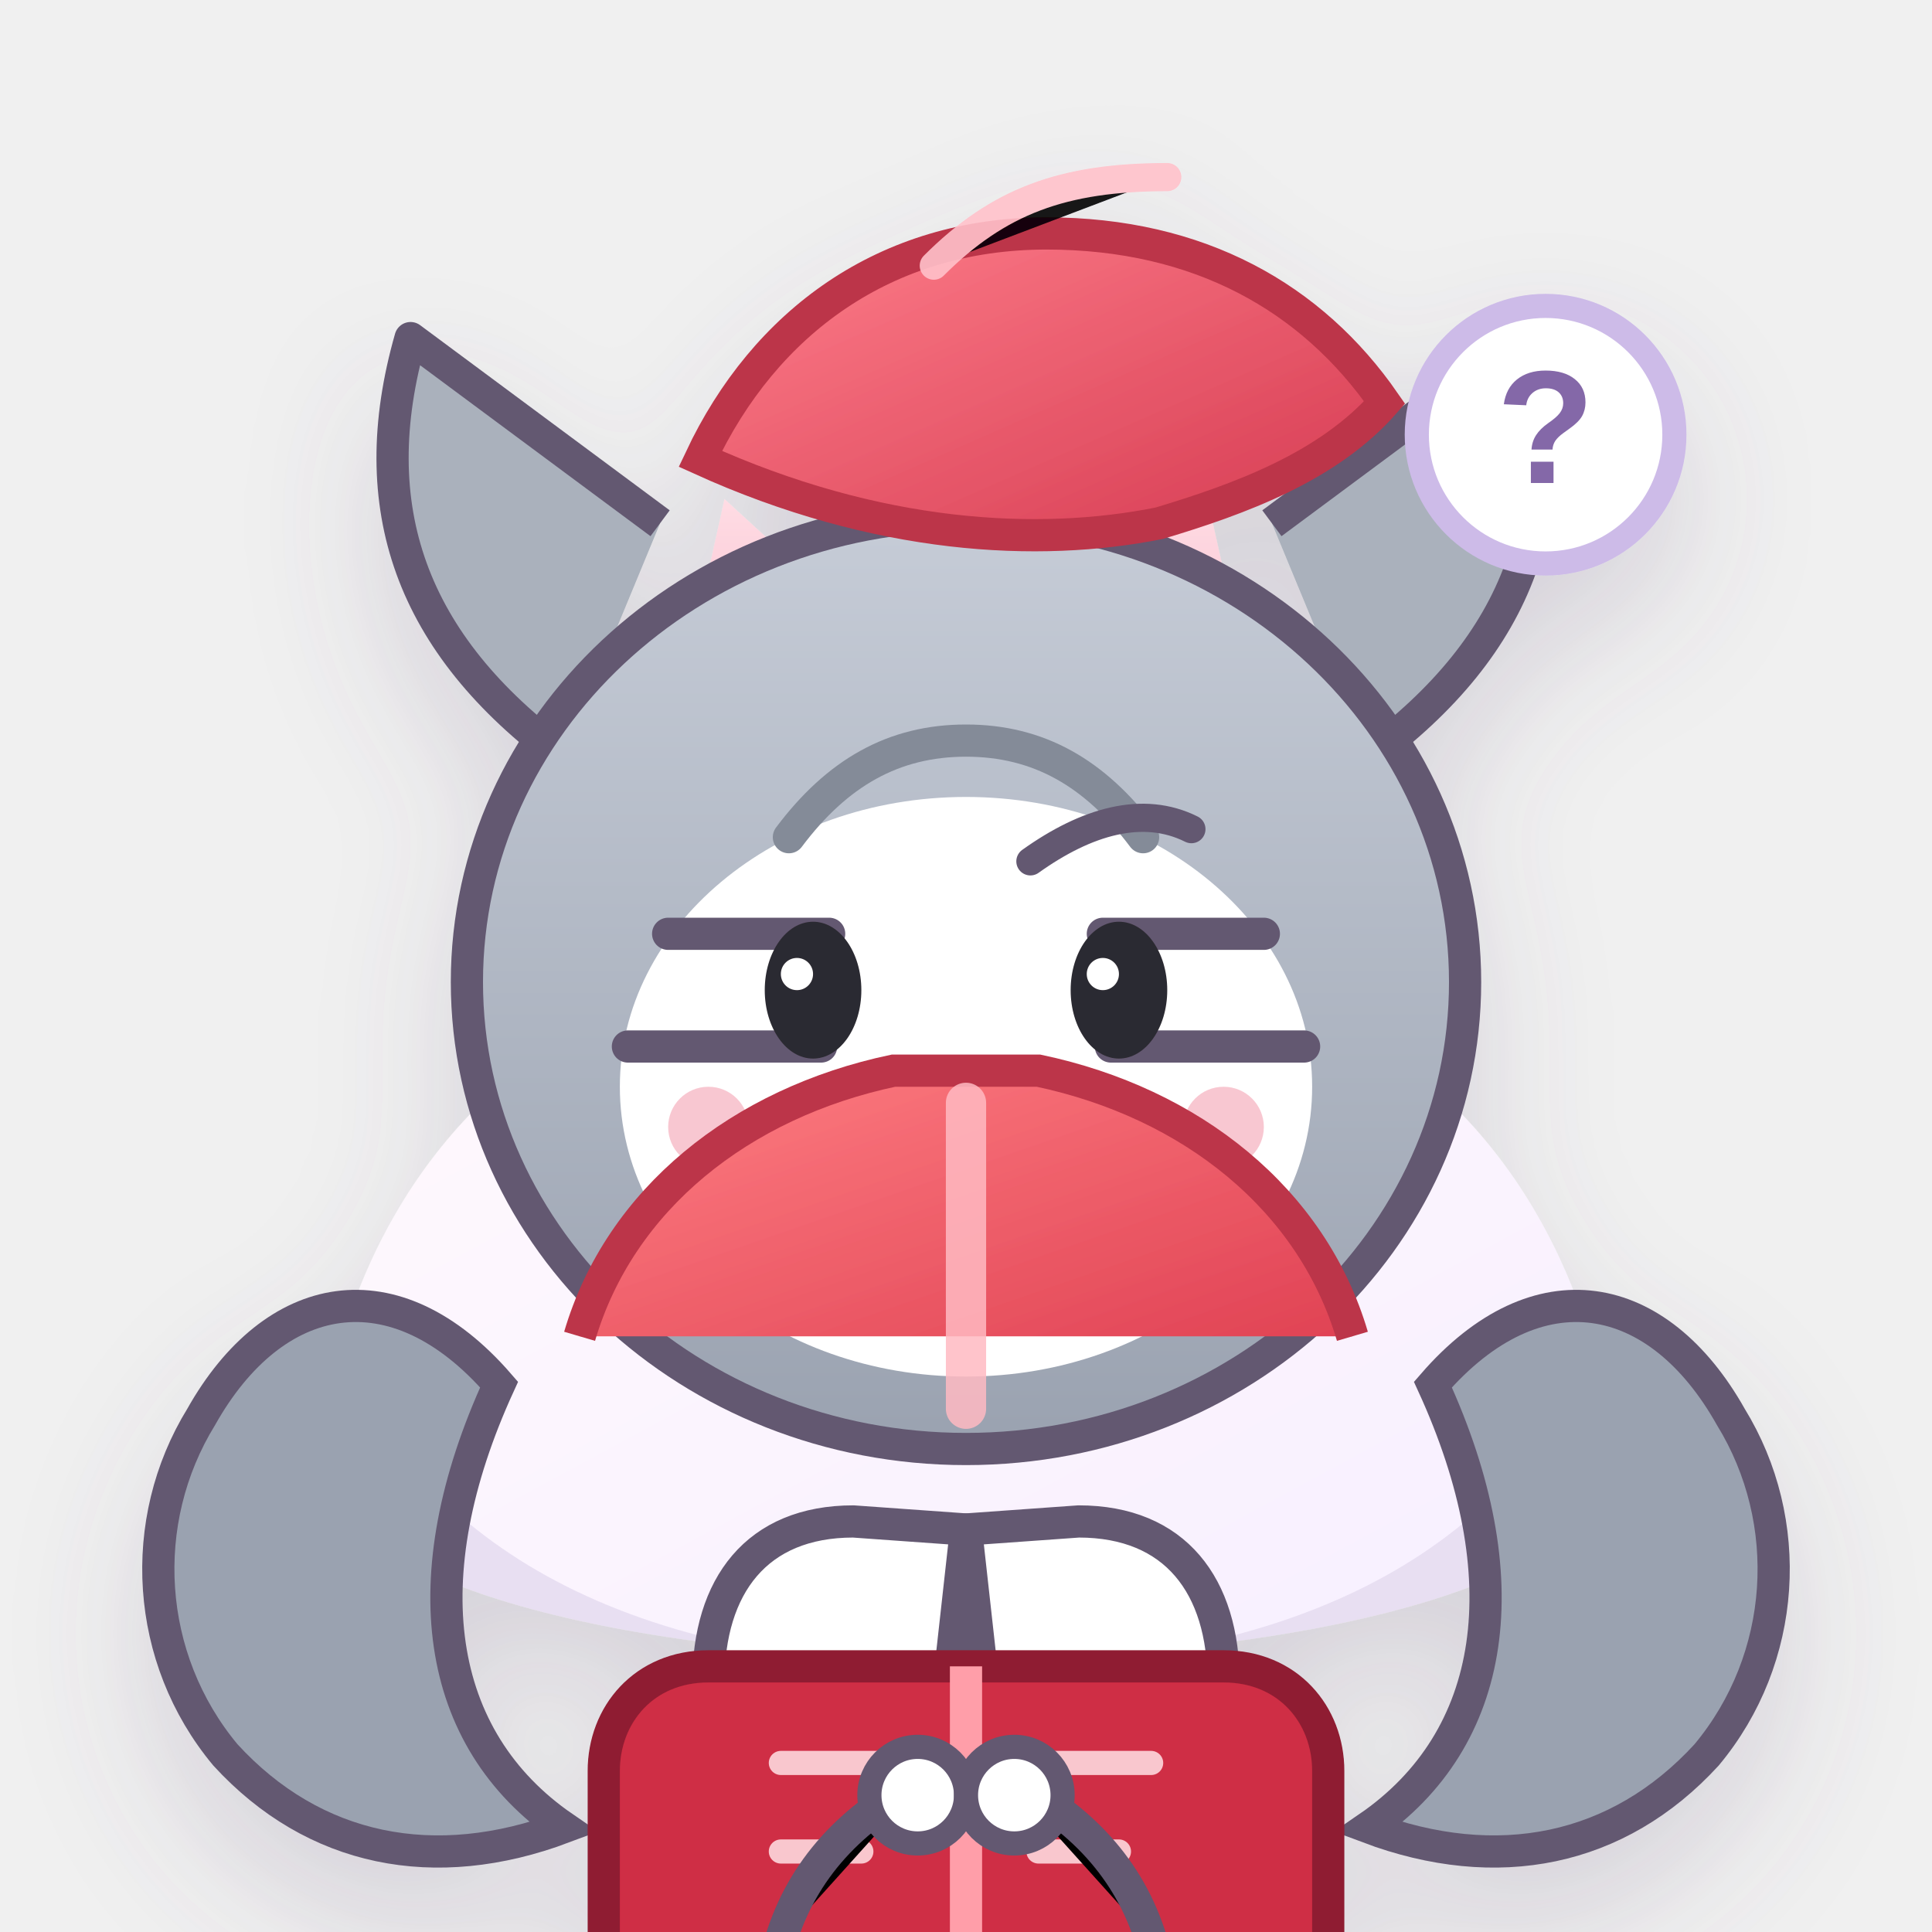
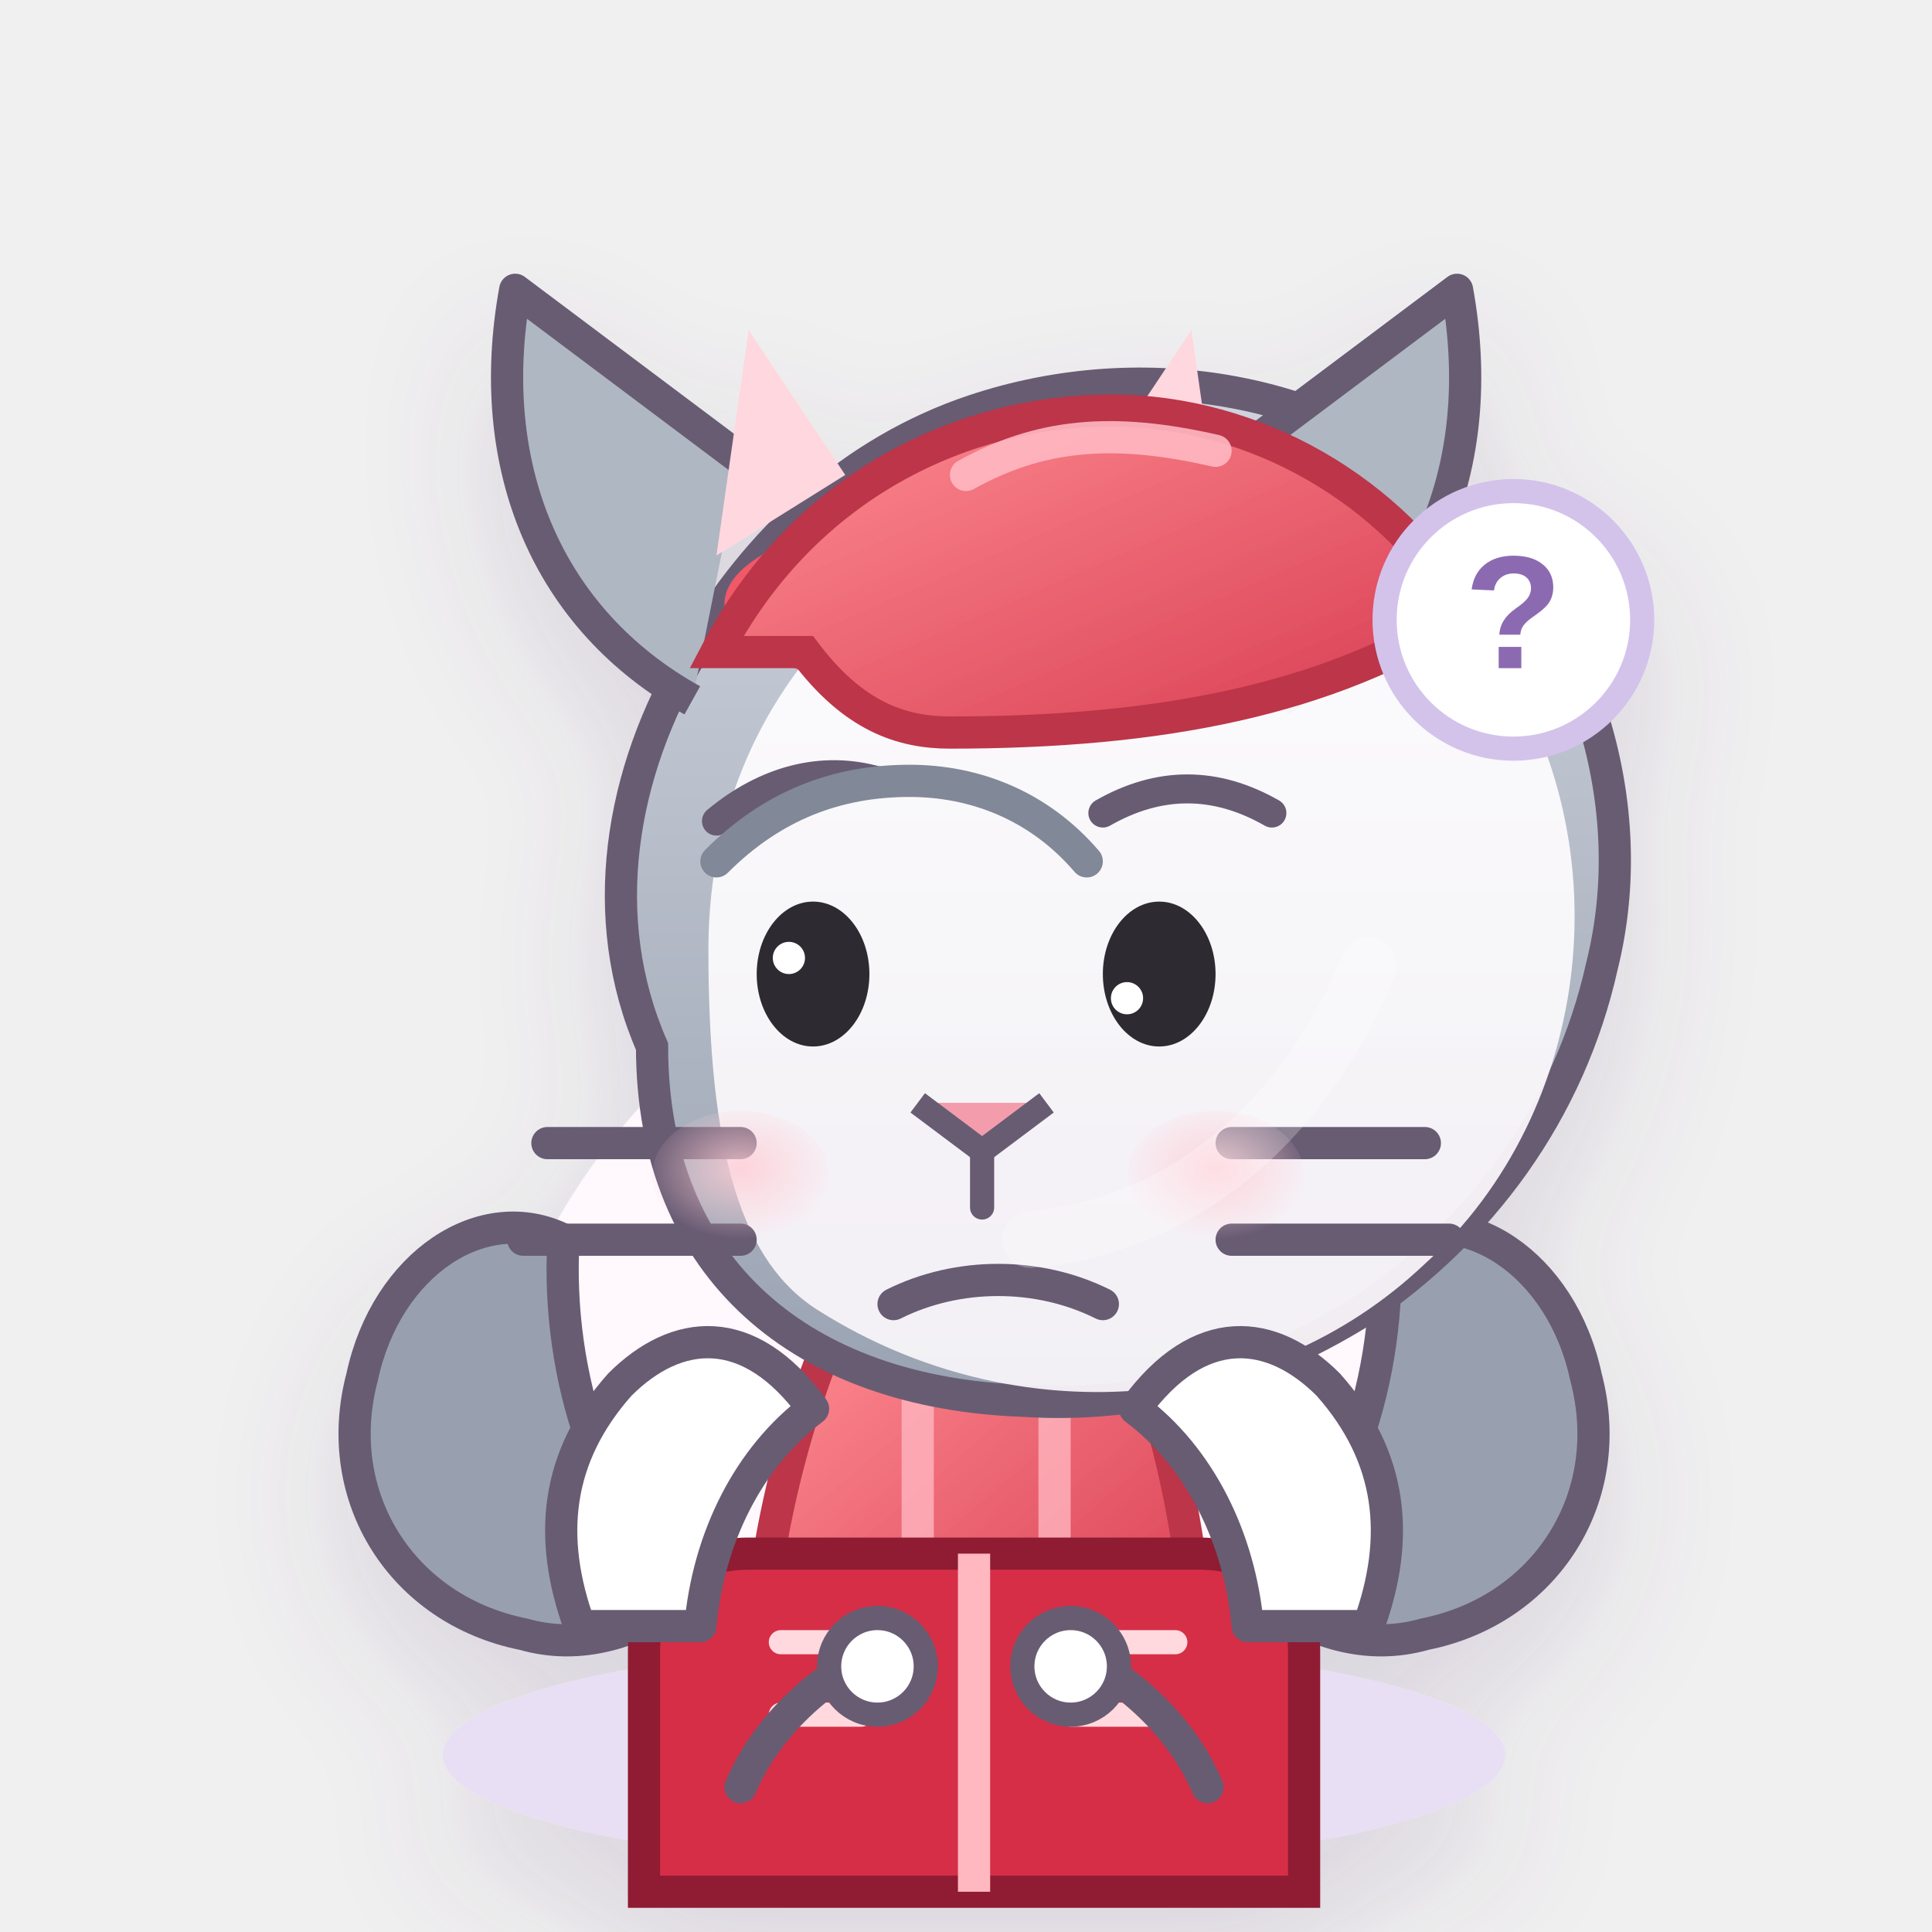
<svg xmlns="http://www.w3.org/2000/svg" viewBox="0 0 240 240" role="img" aria-label="쁘띠냥">
  <defs>
-     <linearGradient id="bg" x1="0" y1="0" x2="1" y2="1">
-       <stop offset="0" stop-color="#fff9fd" />
-       <stop offset="1" stop-color="#f7efff" />
+     <linearGradient id="petit-fur" x1="0" y1="0" x2="0" y2="1">
+       <stop offset="0" stop-color="#cfd4dd" />
+       <stop offset="1" stop-color="#9aa3b2" />
    </linearGradient>
-     <linearGradient id="fur" x1="0" y1="0" x2="0" y2="1">
-       <stop offset="0" stop-color="#c6ccd7" />
-       <stop offset="1" stop-color="#9aa2b0" />
+     <linearGradient id="petit-cream" x1="0" y1="0" x2="0" y2="1">
+       <stop offset="0" stop-color="#ffffff" />
+       <stop offset="1" stop-color="#f7f3f8" />
    </linearGradient>
-     <linearGradient id="ear" x1="0" y1="0" x2="0" y2="1">
-       <stop offset="0" stop-color="#ffdce4" />
-       <stop offset="1" stop-color="#f6bccc" />
+     <linearGradient id="petit-red" x1="0" y1="0" x2="1" y2="1">
+       <stop offset="0" stop-color="#ff8d93" />
+       <stop offset="1" stop-color="#d73b50" />
    </linearGradient>
-     <linearGradient id="beret" x1="0" y1="0" x2="1" y2="1">
-       <stop offset="0" stop-color="#ff7f8b" />
-       <stop offset="1" stop-color="#d53a51" />
-     </linearGradient>
-     <linearGradient id="coat" x1="0" y1="0" x2="1" y2="1">
-       <stop offset="0" stop-color="#ff7f83" />
-       <stop offset="1" stop-color="#e04254" />
-     </linearGradient>
-     <filter id="shadow" x="-20%" y="-20%" width="140%" height="140%">
-       <feDropShadow dx="0" dy="8" stdDeviation="8" flood-color="#6b547f" flood-opacity=".18" />
+     <radialGradient id="petit-blush" cx="50%" cy="45%" r="55%">
+       <stop offset="0" stop-color="#ffccd4" />
+       <stop offset="1" stop-color="#ffccd4" stop-opacity="0" />
+     </radialGradient>
+     <filter id="petit-shadow" x="-20%" y="-20%" width="140%" height="140%">
+       <feDropShadow dx="0" dy="8" stdDeviation="8" flood-color="#6b547f" flood-opacity=".16" />
    </filter>
  </defs>
-   <g filter="url(#shadow)">
-     <g transform="translate(120 120)">
-       <ellipse cx="0" cy="64" rx="78" ry="22" fill="#eadff6" opacity=".8" />
-       <path d="M-78 48c6-22 21-39 43-46h70c22 7 37 24 43 46-10 22-33 39-78 39s-68-17-78-39z" fill="url(#bg)" />
-       <path d="M-58 52c-11 24-8 44 8 55-16 6-31 3-42-9-10-12-11-29-3-42 9-16 24-19 37-4z" fill="#9aa2b0" stroke="#635871" stroke-width="4" />
-       <path d="M58 52c11 24 8 44-8 55 16 6 31 3 42-9 10-12 11-29 3-42-9-16-24-19-37-4z" fill="#9aa2b0" stroke="#635871" stroke-width="4" />
-       <path d="M-50-26c-19-14-25-31-19-52l31 23" fill="#aab1bc" stroke="#635871" stroke-width="4" stroke-linejoin="round" />
-       <path d="M50-26c19-14 25-31 19-52L38-55" fill="#aab1bc" stroke="#635871" stroke-width="4" stroke-linejoin="round" />
-       <path d="M-30-58-18-47-36-31" fill="url(#ear)" />
-       <path d="M30-58 18-47 36-31" fill="url(#ear)" />
-       <ellipse cx="0" cy="2" rx="62" ry="58" fill="url(#fur)" stroke="#635871" stroke-width="4" />
-       <ellipse cx="0" cy="15" rx="43" ry="36" fill="#fff" />
-       <path d="M-22-16c6-8 13-12 22-12s16 4 22 12" fill="none" stroke="#848b98" stroke-width="4" stroke-linecap="round" />
-       <path d="M-17-4h-20M-18 10h-24M17-4h20M18 10h24" stroke="#635871" stroke-width="4" stroke-linecap="round" />
-       <ellipse cx="-19" cy="3" rx="6" ry="8.5" fill="#2c2930" />
-       <ellipse cx="19" cy="3" rx="6" ry="8.5" fill="#2c2930" />
-       <circle cx="-21" cy="1" r="2" fill="#fff" />
-       <circle cx="17" cy="1" r="2" fill="#fff" />
-       <path d="M8-13c7-5 14-7 20-4" fill="none" stroke="#635871" stroke-width="3.5" stroke-linecap="round" />
-       <path d="M-8 18 0 24 8 18" fill="#f09dab" stroke="#635871" stroke-width="3" stroke-linejoin="round" />
-       <path d="M0 24v7" stroke="#635871" stroke-width="3" stroke-linecap="round" />
-       <path d="M-8 38c7-3 20-3 28 0" fill="none" stroke="#635871" stroke-width="4" stroke-linecap="round" />
-       <circle cx="-32" cy="20" r="5" fill="#f7bbc7" opacity=".82" />
-       <circle cx="32" cy="20" r="5" fill="#f7bbc7" opacity=".82" />
-       <path d="M-48 46c5-17 20-29 39-33h18c19 4 34 16 39 33" fill="url(#coat)" stroke="#bc3548" stroke-width="4" />
-       <path d="M0 17v38" stroke="#ffbac2" stroke-width="5" stroke-linecap="round" opacity=".85" />
-       <path d="M-14 69c-12 0-18 8-18 20v8h29l3-27z" fill="#fff" stroke="#635871" stroke-width="4" stroke-linejoin="round" />
-       <path d="M14 69c12 0 18 8 18 20v8H3L0 70z" fill="#fff" stroke="#635871" stroke-width="4" stroke-linejoin="round" />
-       <g transform="translate(0 87)">
-         <path d="M-32 0h64c8 0 13 6 13 13v39H-45V13C-45 6-40 0-32 0z" fill="#cf2d44" stroke="#8f1e31" stroke-width="4" />
-         <path d="M0 0v52" stroke="#ff9ea9" stroke-width="4" />
-         <path d="M-23 12h14M-23 23h10M9 12h14M9 23h10" stroke="#ffdce0" stroke-width="3" stroke-linecap="round" opacity=".88" />
-         <path d="M-5 14q-14 7-18 20M5 14q14 7 18 20" stroke="#635871" stroke-width="4" stroke-linecap="round" />
-         <circle cx="-6" cy="16" r="6" fill="#fff" stroke="#635871" stroke-width="3" />
-         <circle cx="6" cy="16" r="6" fill="#fff" stroke="#635871" stroke-width="3" />
-       </g>
-       <g transform="translate(6 -82)">
-         <ellipse cx="0" cy="15" rx="31" ry="10" fill="#ea5164" />
-         <path d="M-39 19c8-17 23-28 43-28 19 0 33 8 42 21-7 8-18 12-28 15-15 3-35 2-57-8z" fill="url(#beret)" stroke="#bc3548" stroke-width="4" />
-         <path d="M-10-5c8-8 16-11 29-11" stroke="#ffc1ca" stroke-width="3.5" stroke-linecap="round" opacity=".9" />
-       </g>
-       <g>
-         <circle cx="72" cy="-66" r="16" fill="#fff" stroke="#cdbbe8" stroke-width="3" />
-         <text x="72" y="-60" text-anchor="middle" font-family="Arial" font-size="20" font-weight="700" fill="#8468a8">?</text>
-       </g>
+   <g filter="url(#petit-shadow)">
+     <ellipse cx="121" cy="218" rx="66" ry="14" fill="#e9dff4" />
+     <path d="M60 176c6-28 24-48 46-57h32c22 9 40 29 46 57-12 19-34 31-62 31s-50-12-62-31z" fill="#fff8fc" />
+     <path d="M70 154c-10-5-22 3-25 17-4 15 5 29 20 32 7 2 14 0 21-5-11-9-17-27-16-44z" fill="#98a0af" stroke="#675b73" stroke-width="4" stroke-linejoin="round" />
+     <path d="M172 154c10-5 22 3 25 17 4 15-5 29-20 32-7 2-14 0-21-5 11-9 17-27 16-44z" fill="#98a0af" stroke="#675b73" stroke-width="4" stroke-linejoin="round" />
+     <path d="M104 164c-6 14-10 31-10 47h55c0-16-3-32-9-47z" fill="url(#petit-red)" stroke="#bc3549" stroke-width="4" stroke-linejoin="round" />
+     <path d="M114 164v47M131 164v47" stroke="#ffb5bf" stroke-width="4" stroke-linecap="round" opacity=".8" />
+     <path d="M81 130c-7-16-4-34 5-49 8-14 20-25 35-30 21-7 45-3 61 12 15 15 22 37 17 57-4 18-15 33-30 43-13 8-27 12-42 11-27-1-46-16-46-44z" fill="url(#petit-fur)" stroke="#675b73" stroke-width="4" />
+     <path d="M86 87c-18-10-26-29-22-51l28 21" fill="#afb7c2" stroke="#675b73" stroke-width="4" stroke-linejoin="round" />
+     <path d="M159 87c18-10 26-29 22-51l-28 21" fill="#afb7c2" stroke="#675b73" stroke-width="4" stroke-linejoin="round" />
+     <path d="M93 41l12 18-16 10" fill="#ffd7df" />
+     <path d="M148 41l-12 18 16 10" fill="#ffd7df" />
+     <path d="M88 118c0-26 15-45 36-54 23-10 47-4 61 16 17 24 13 58-8 77-20 19-51 21-75 6-10-6-14-20-14-45z" fill="url(#petit-cream)" opacity=".95" />
+     <ellipse cx="101" cy="121" rx="7" ry="9" fill="#2d2932" />
+     <ellipse cx="144" cy="121" rx="7" ry="9" fill="#2d2932" />
+     <circle cx="98" cy="119" r="2" fill="#fff" />
+     <circle cx="140" cy="124" r="2" fill="#fff" />
+     <path d="M89 102c6-5 13-7 20-5M137 101c7-4 14-4 21 0" fill="none" stroke="#675b73" stroke-width="3.6" stroke-linecap="round" />
+     <path d="M92 142h-24M92 154H65M153 142h24M153 154h27" stroke="#675b73" stroke-width="4" stroke-linecap="round" />
+     <path d="M114 137l8 6 8-6" fill="#f39dac" stroke="#675b73" stroke-width="3" stroke-linejoin="round" />
+     <path d="M122 143v7" stroke="#675b73" stroke-width="3" stroke-linecap="round" />
+     <path d="M111 162c8-4 18-4 26 0" fill="none" stroke="#675b73" stroke-width="4" stroke-linecap="round" />
+     <ellipse cx="92" cy="146" rx="11" ry="8" fill="url(#petit-blush)" opacity=".8" />
+     <ellipse cx="151" cy="146" rx="11" ry="8" fill="url(#petit-blush)" opacity=".8" />
+     <path d="M128 154c21-2 35-17 42-34" fill="none" stroke="#ffffff" stroke-width="7" opacity=".24" stroke-linecap="round" />
+     <g transform="translate(122 67)">
+       <ellipse cx="2" cy="8" rx="34" ry="12" fill="#f15967" />
+       <path d="M-33 14C-22-7-2-16 16-16c18 0 35 10 44 25-17 11-38 15-64 15-6 0-12-2-18-10z" fill="url(#petit-red)" stroke="#bc3549" stroke-width="4" />
+       <path d="M-2-8c9-5 18-6 31-3" fill="none" stroke="#ffb8c1" stroke-width="4" stroke-linecap="round" opacity=".9" />
+     </g>
+     <g transform="translate(121 196)">
+       <path d="M-28-3h56c8 0 13 5 13 12v30h-82V9c0-7 5-12 13-12z" fill="#d62f46" stroke="#8f1d31" stroke-width="4" />
+       <path d="M0-3v42" stroke="#ffb7c0" stroke-width="4" />
+       <path d="M-24 8h13M-24 17h10M12 8h13M12 17h10" stroke="#ffd9de" stroke-width="3" stroke-linecap="round" />
+       <path d="M-12 9c-8 4-14 10-17 17M12 9c8 4 14 10 17 17" fill="none" stroke="#675b73" stroke-width="4" stroke-linecap="round" />
+       <circle cx="-12" cy="11" r="6" fill="#fff" stroke="#675b73" stroke-width="3" />
+       <circle cx="12" cy="11" r="6" fill="#fff" stroke="#675b73" stroke-width="3" />
+     </g>
+     <path d="M101 175c-8 6-13 16-14 27H72c-4-11-3-21 5-30 7-7 16-8 24 3z" fill="#fff" stroke="#675b73" stroke-width="4" stroke-linejoin="round" />
+     <path d="M141 175c8 6 13 16 14 27h15c4-11 3-21-5-30-7-7-16-8-24 3z" fill="#fff" stroke="#675b73" stroke-width="4" stroke-linejoin="round" />
+     <path d="M89 107c7-7 15-10 24-10 8 0 16 3 22 10" fill="none" stroke="#818897" stroke-width="4" stroke-linecap="round" />
+     <g>
+       <circle cx="188" cy="77" r="16" fill="#fff" stroke="#d3c3eb" stroke-width="3" />
+       <text x="188" y="83" text-anchor="middle" font-family="Arial" font-size="20" font-weight="700" fill="#8c6ab1">?</text>
    </g>
  </g>
</svg>
